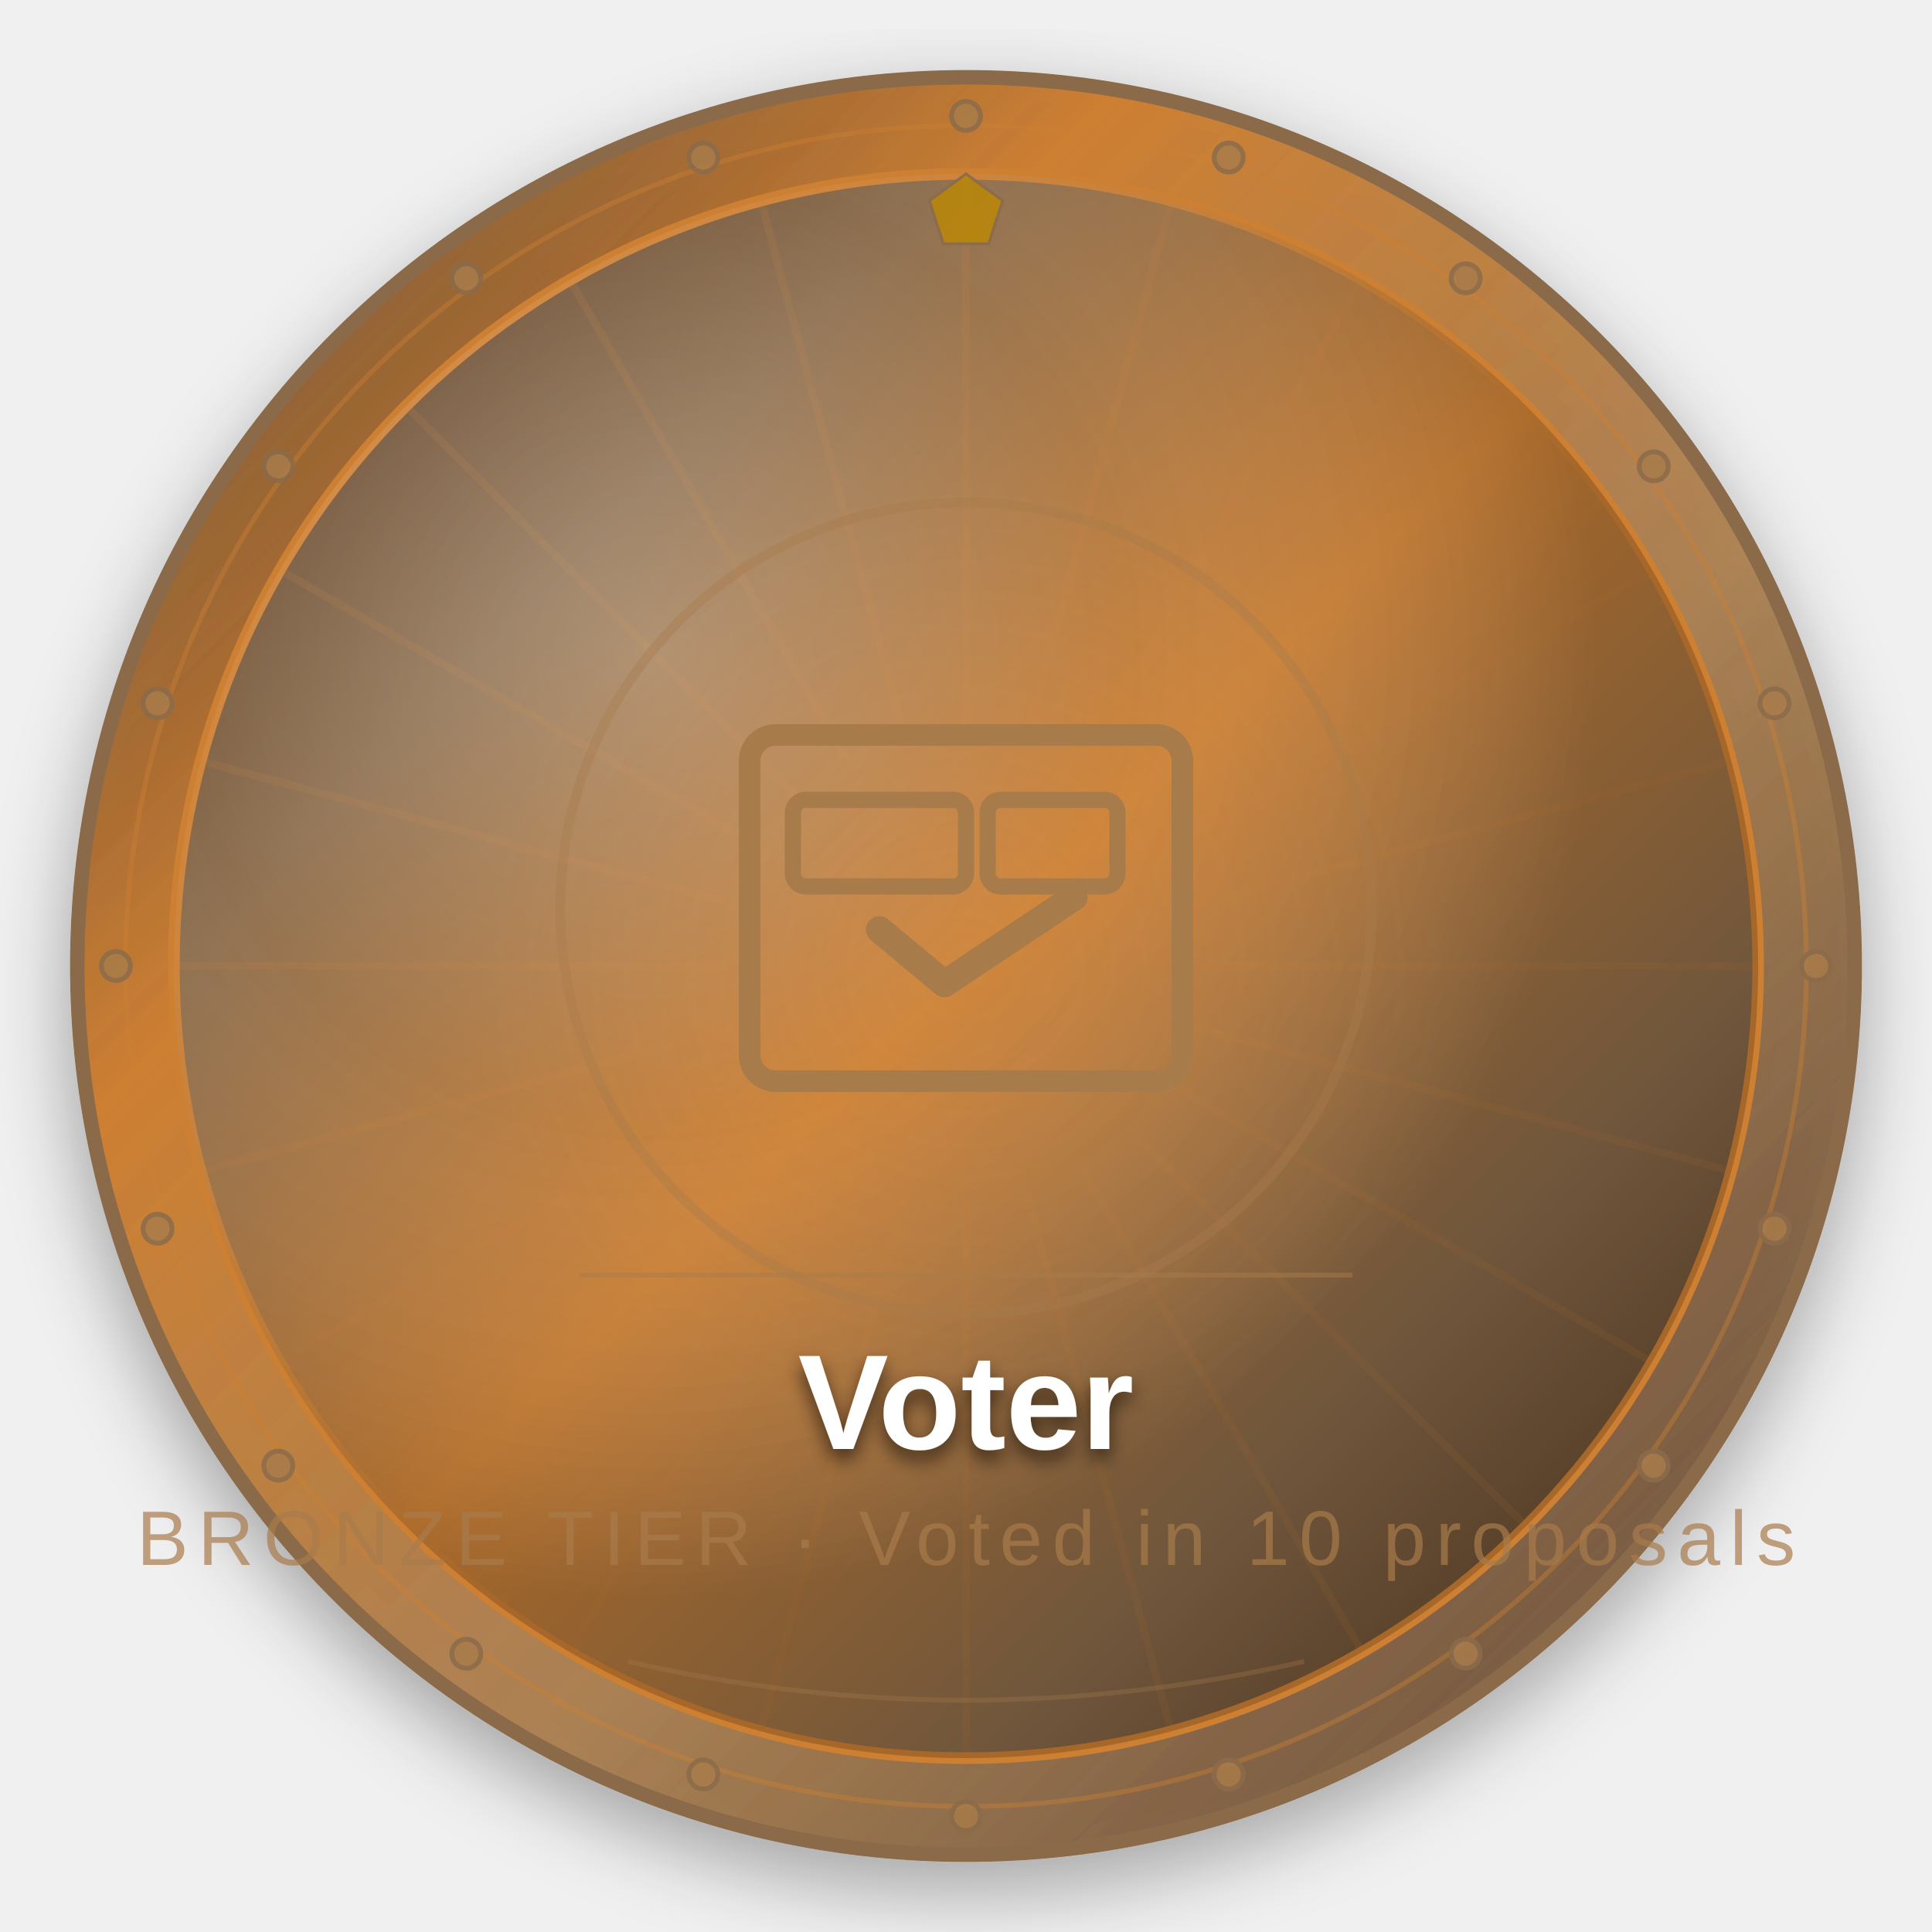
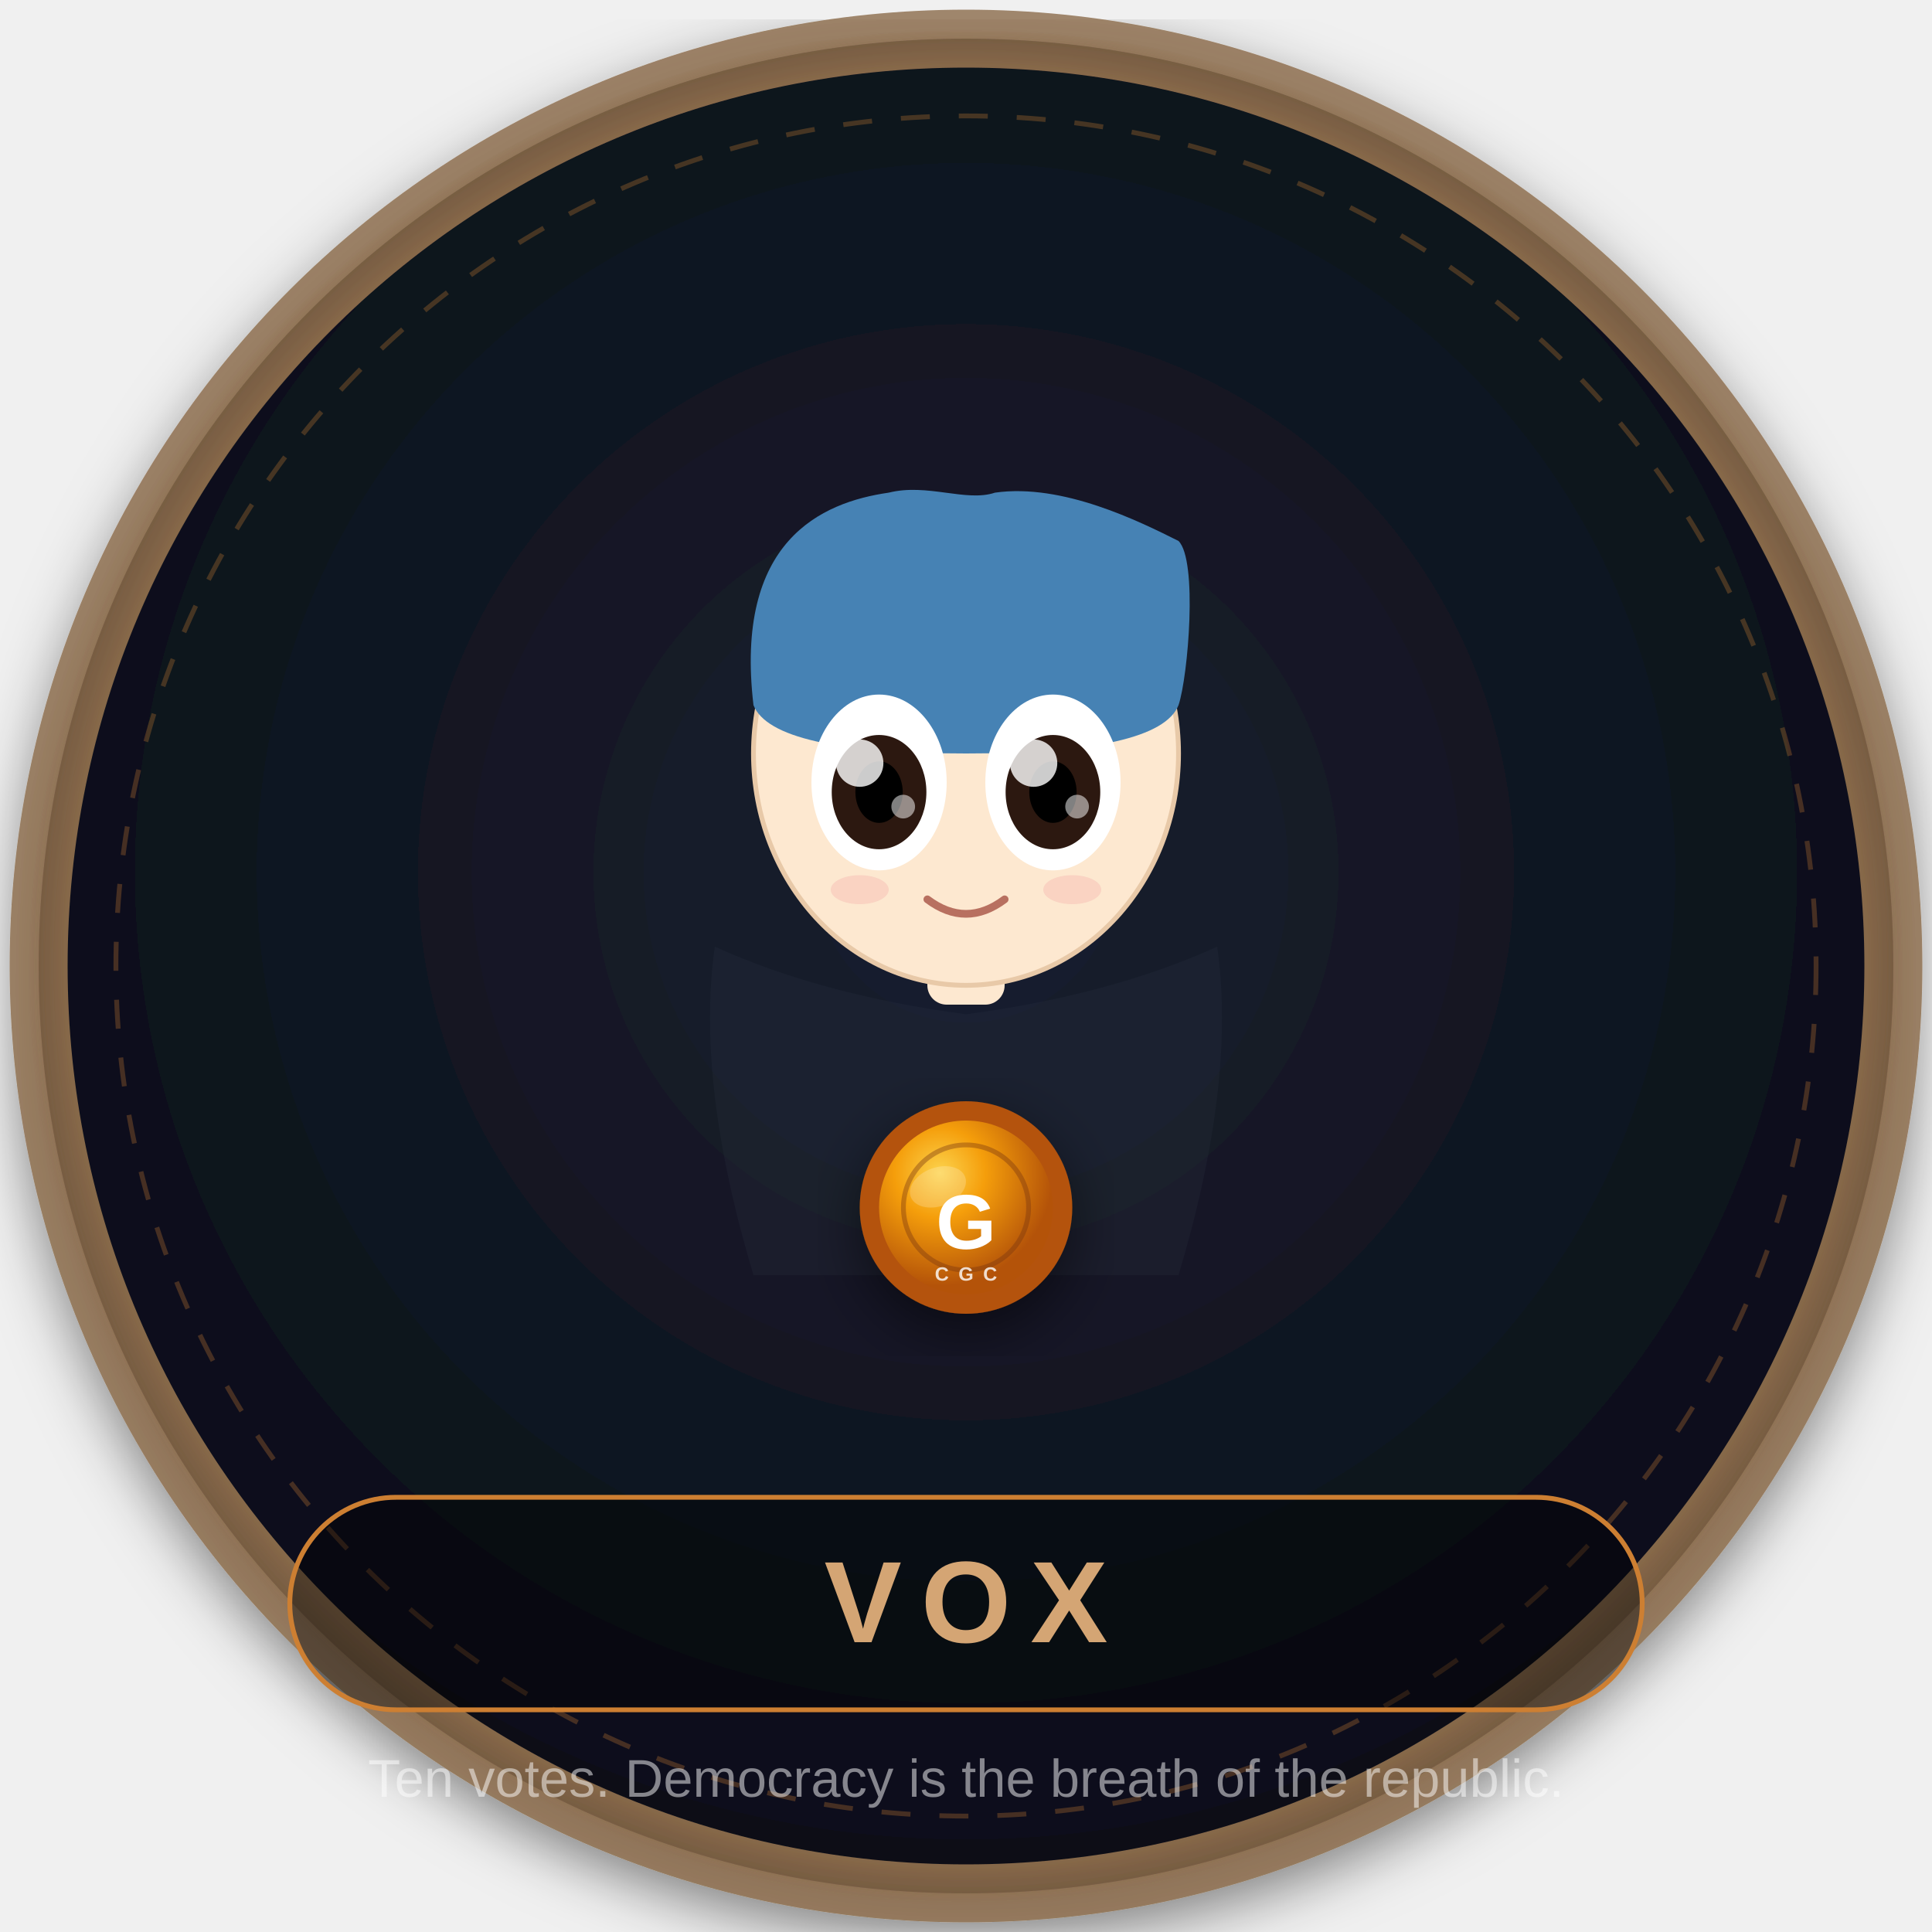
<svg xmlns="http://www.w3.org/2000/svg" viewBox="0 0 200 200" width="200" height="200">
  <defs>
-     <linearGradient id="b14" x1="0%" y1="0%" x2="100%" y2="100%">
-       <stop offset="0%" stop-color="#4A2F1A" />
-       <stop offset="25%" stop-color="#8B6B4A" />
-       <stop offset="50%" stop-color="#CD7F32" />
-       <stop offset="75%" stop-color="#8B6B4A" />
-       <stop offset="100%" stop-color="#4A2F1A" />
-     </linearGradient>
-     <linearGradient id="r14" x1="0%" y1="0%" x2="100%" y2="100%">
-       <stop offset="0%" stop-color="#4A2F1A" stop-opacity="0.8" />
-       <stop offset="30%" stop-color="#CD7F32" stop-opacity="1" />
-       <stop offset="60%" stop-color="#A87B4A" stop-opacity="0.9" />
-       <stop offset="100%" stop-color="#4A2F1A" stop-opacity="0.8" />
-     </linearGradient>
-     <radialGradient id="s14" cx="30%" cy="30%" r="60%">
-       <stop offset="0%" stop-color="#fff" stop-opacity="0.24" />
-       <stop offset="50%" stop-color="#fff" stop-opacity="0.05" />
-       <stop offset="100%" stop-color="#000" stop-opacity="0.19" />
+     <radialGradient id="ring14" cx="50%" cy="50%" r="50%">
+       <stop offset="85%" stop-color="#CD7F32" />
+       <stop offset="95%" stop-color="#8B6B4A" />
+       <stop offset="100%" stop-color="#8B6B4A" stop-opacity="0.8" />
    </radialGradient>
-     <radialGradient id="c14" cx="50%" cy="50%" r="50%">
-       <stop offset="0%" stop-color="#CD7F32" stop-opacity="0.12" />
-       <stop offset="100%" stop-color="#CD7F32" stop-opacity="0" />
+     <radialGradient id="bg14" cx="50%" cy="45%" r="55%">
+       <stop offset="0%" stop-color="#1A2030" />
+       <stop offset="100%" stop-color="#0A0E18" />
    </radialGradient>
-     <filter id="sh14" x="-30%" y="-30%" width="160%" height="160%">
-       <feDropShadow dx="0" dy="3" stdDeviation="4" flood-color="#000" flood-opacity="0.35" />
+     <filter id="sh" x="-20%" y="-20%" width="140%" height="140%">
+       <feDropShadow dx="0" dy="2" stdDeviation="3" flood-color="#000" flood-opacity="0.5" />
+     </filter>
+     <filter id="glow">
+       <feGaussianBlur stdDeviation="3" result="blur" />
+       <feMerge>
+         <feMergeNode in="blur" />
+         <feMergeNode in="SourceGraphic" />
+       </feMerge>
    </filter>
  </defs>
-   <circle cx="100" cy="100" r="92" fill="url(#r14)" stroke="#8B6B4A" stroke-width="1.5" filter="url(#sh14)" />
-   <circle cx="100" cy="100" r="87" fill="none" stroke="#CD7F32" stroke-width="0.5" opacity="0.4" />
-   <circle cx="100" cy="100" r="82" fill="url(#b14)" stroke="#CD7F32" stroke-width="1.2" />
-   <line x1="124.6" y1="100" x2="182" y2="100" stroke="#CD7F32" stroke-width="0.8" opacity="0.14" stroke-linecap="round" />
-   <line x1="123.762" y1="106.367" x2="179.206" y2="121.223" stroke="#CD7F32" stroke-width="0.8" opacity="0.14" stroke-linecap="round" />
-   <line x1="121.304" y1="112.3" x2="171.014" y2="141" stroke="#CD7F32" stroke-width="0.8" opacity="0.14" stroke-linecap="round" />
-   <line x1="117.395" y1="117.395" x2="157.983" y2="157.983" stroke="#CD7F32" stroke-width="0.8" opacity="0.14" stroke-linecap="round" />
-   <line x1="112.3" y1="121.304" x2="141" y2="171.014" stroke="#CD7F32" stroke-width="0.8" opacity="0.14" stroke-linecap="round" />
-   <line x1="106.367" y1="123.762" x2="121.223" y2="179.206" stroke="#CD7F32" stroke-width="0.8" opacity="0.14" stroke-linecap="round" />
-   <line x1="100" y1="124.6" x2="100" y2="182" stroke="#CD7F32" stroke-width="0.8" opacity="0.14" stroke-linecap="round" />
-   <line x1="93.633" y1="123.762" x2="78.777" y2="179.206" stroke="#CD7F32" stroke-width="0.8" opacity="0.14" stroke-linecap="round" />
-   <line x1="87.7" y1="121.304" x2="59" y2="171.014" stroke="#CD7F32" stroke-width="0.8" opacity="0.14" stroke-linecap="round" />
-   <line x1="82.605" y1="117.395" x2="42.017" y2="157.983" stroke="#CD7F32" stroke-width="0.8" opacity="0.14" stroke-linecap="round" />
-   <line x1="78.696" y1="112.3" x2="28.986" y2="141" stroke="#CD7F32" stroke-width="0.8" opacity="0.14" stroke-linecap="round" />
-   <line x1="76.238" y1="106.367" x2="20.794" y2="121.223" stroke="#CD7F32" stroke-width="0.8" opacity="0.14" stroke-linecap="round" />
-   <line x1="75.4" y1="100" x2="18" y2="100" stroke="#CD7F32" stroke-width="0.8" opacity="0.14" stroke-linecap="round" />
-   <line x1="76.238" y1="93.633" x2="20.794" y2="78.777" stroke="#CD7F32" stroke-width="0.8" opacity="0.14" stroke-linecap="round" />
-   <line x1="78.696" y1="87.7" x2="28.986" y2="59" stroke="#CD7F32" stroke-width="0.8" opacity="0.14" stroke-linecap="round" />
-   <line x1="82.605" y1="82.605" x2="42.017" y2="42.017" stroke="#CD7F32" stroke-width="0.8" opacity="0.14" stroke-linecap="round" />
-   <line x1="87.7" y1="78.696" x2="59" y2="28.986" stroke="#CD7F32" stroke-width="0.8" opacity="0.14" stroke-linecap="round" />
-   <line x1="93.633" y1="76.238" x2="78.777" y2="20.794" stroke="#CD7F32" stroke-width="0.8" opacity="0.14" stroke-linecap="round" />
-   <line x1="100" y1="75.4" x2="100" y2="18" stroke="#CD7F32" stroke-width="0.8" opacity="0.14" stroke-linecap="round" />
-   <line x1="106.367" y1="76.238" x2="121.223" y2="20.794" stroke="#CD7F32" stroke-width="0.8" opacity="0.14" stroke-linecap="round" />
-   <line x1="112.3" y1="78.696" x2="141" y2="28.986" stroke="#CD7F32" stroke-width="0.8" opacity="0.14" stroke-linecap="round" />
-   <line x1="117.395" y1="82.605" x2="157.983" y2="42.017" stroke="#CD7F32" stroke-width="0.8" opacity="0.14" stroke-linecap="round" />
-   <line x1="121.304" y1="87.7" x2="171.014" y2="59" stroke="#CD7F32" stroke-width="0.8" opacity="0.14" stroke-linecap="round" />
-   <line x1="123.762" y1="93.633" x2="179.206" y2="78.777" stroke="#CD7F32" stroke-width="0.8" opacity="0.14" stroke-linecap="round" />
-   <circle cx="100" cy="100" r="50" fill="url(#c14)" />
-   <circle cx="100" cy="100" r="82" fill="url(#s14)" />
-   <circle cx="100" cy="12" r="1.5" fill="#A87B4A" stroke="#8B6B4A" stroke-width="0.5" opacity="0.85" />
-   <circle cx="127.193" cy="16.307" r="1.5" fill="#A87B4A" stroke="#8B6B4A" stroke-width="0.5" opacity="0.85" />
-   <circle cx="151.725" cy="28.807" r="1.5" fill="#A87B4A" stroke="#8B6B4A" stroke-width="0.5" opacity="0.85" />
-   <circle cx="171.193" cy="48.275" r="1.5" fill="#A87B4A" stroke="#8B6B4A" stroke-width="0.5" opacity="0.85" />
-   <circle cx="183.693" cy="72.807" r="1.5" fill="#A87B4A" stroke="#8B6B4A" stroke-width="0.5" opacity="0.85" />
-   <circle cx="188" cy="100" r="1.5" fill="#A87B4A" stroke="#8B6B4A" stroke-width="0.5" opacity="0.85" />
-   <circle cx="183.693" cy="127.193" r="1.5" fill="#A87B4A" stroke="#8B6B4A" stroke-width="0.5" opacity="0.85" />
-   <circle cx="171.193" cy="151.725" r="1.5" fill="#A87B4A" stroke="#8B6B4A" stroke-width="0.5" opacity="0.85" />
-   <circle cx="151.725" cy="171.193" r="1.5" fill="#A87B4A" stroke="#8B6B4A" stroke-width="0.5" opacity="0.85" />
-   <circle cx="127.193" cy="183.693" r="1.5" fill="#A87B4A" stroke="#8B6B4A" stroke-width="0.5" opacity="0.85" />
-   <circle cx="100" cy="188" r="1.5" fill="#A87B4A" stroke="#8B6B4A" stroke-width="0.5" opacity="0.85" />
-   <circle cx="72.807" cy="183.693" r="1.5" fill="#A87B4A" stroke="#8B6B4A" stroke-width="0.5" opacity="0.85" />
-   <circle cx="48.275" cy="171.193" r="1.5" fill="#A87B4A" stroke="#8B6B4A" stroke-width="0.5" opacity="0.85" />
-   <circle cx="28.807" cy="151.725" r="1.5" fill="#A87B4A" stroke="#8B6B4A" stroke-width="0.5" opacity="0.85" />
-   <circle cx="16.307" cy="127.193" r="1.5" fill="#A87B4A" stroke="#8B6B4A" stroke-width="0.5" opacity="0.85" />
-   <circle cx="12" cy="100" r="1.5" fill="#A87B4A" stroke="#8B6B4A" stroke-width="0.5" opacity="0.85" />
-   <circle cx="16.307" cy="72.807" r="1.5" fill="#A87B4A" stroke="#8B6B4A" stroke-width="0.5" opacity="0.85" />
-   <circle cx="28.807" cy="48.275" r="1.5" fill="#A87B4A" stroke="#8B6B4A" stroke-width="0.5" opacity="0.85" />
-   <circle cx="48.275" cy="28.807" r="1.5" fill="#A87B4A" stroke="#8B6B4A" stroke-width="0.5" opacity="0.85" />
-   <circle cx="72.807" cy="16.307" r="1.5" fill="#A87B4A" stroke="#8B6B4A" stroke-width="0.5" opacity="0.85" />
-   <polygon points="100,18 103.804,20.764 102.351,25.236 97.649,25.236 96.196,20.764" fill="#B8860B" stroke="#8B6B4A" stroke-width="0.3" opacity="0.9" />
-   <circle cx="100" cy="94" r="42" fill="none" stroke="#A87B4A" stroke-width="1" opacity="0.4" />
-   <g>
-     <g transform="translate(100,94)">
-       <rect x="-22.4" y="-17.92" width="44.8" height="35.84" rx="2.688" fill="none" stroke="#A87B4A" stroke-width="2.24" />
-       <rect x="-17.92" y="-11.2" width="17.92" height="8.96" rx="1.344" fill="none" stroke="#A87B4A" stroke-width="1.68" />
-       <rect x="2.24" y="-11.2" width="13.44" height="8.96" rx="1.344" fill="none" stroke="#A87B4A" stroke-width="1.68" />
-       <polyline points="-8.96,2.24 -2.24,7.84 11.2,-1.12" fill="none" stroke="#A87B4A" stroke-width="2.8" stroke-linecap="round" stroke-linejoin="round" />
-     </g>
+   <circle cx="100" cy="100" r="96" fill="url(#bg14)" stroke="url(#ring14)" stroke-width="6" filter="url(#sh)" />
+   <circle cx="100" cy="100" r="88" fill="none" stroke="#CD7F32" stroke-width="0.5" opacity="0.3" stroke-dasharray="3 3" />
+   <rect x="90" y="55" width="20" height="22" rx="2" fill="none" stroke="#CD7F32" stroke-width="0.5" opacity="0.08" />
+   <line x1="94" y1="62" x2="106" y2="62" stroke="#CD7F32" stroke-width="0.3" opacity="0.08" />
+   <path d="M74,98 Q72,112 78,132 L122,132 Q128,112 126,98 Q115,103 100,105 Q85,103 74,98Z" fill="#2D3748" opacity="0.2" />
+   <rect x="96" y="96" width="8" height="8" rx="2" fill="#FDE8D0" />
+   <ellipse cx="100" cy="78" rx="22" ry="24" fill="#FDE8D0" stroke="#E8C9A8" stroke-width="0.5" />
+   <path d="M78,73 C76,56 85,52 92,51 C96,50 100,52 103,51 C110,50 118,54 122,56 C124,58 123,70 122,73 Q120,78 100,78 Q80,78 78,73Z" fill="#4682B4" />
+   <path d="M92,51 L90,58 L94,56Z" fill="#4682B4" />
+   <path d="M105,51 L110,58 L106,56Z" fill="#4682B4" />
+   <ellipse cx="91" cy="81" rx="7" ry="9.1" fill="#fff" />
+   <ellipse cx="109" cy="81" rx="7" ry="9.1" fill="#fff" />
+   <ellipse cx="91" cy="82" rx="4.9" ry="5.915" fill="#2C1810" />
+   <ellipse cx="109" cy="82" rx="4.9" ry="5.915" fill="#2C1810" />
+   <ellipse cx="91" cy="82" rx="2.45" ry="3.185" fill="#000" />
+   <ellipse cx="109" cy="82" rx="2.45" ry="3.185" fill="#000" />
+   <circle cx="89" cy="79" r="2.45" fill="#fff" opacity="0.8" />
+   <circle cx="107" cy="79" r="2.45" fill="#fff" opacity="0.8" />
+   <circle cx="93.5" cy="83.5" r="1.225" fill="#fff" opacity="0.5" />
+   <circle cx="111.5" cy="83.5" r="1.225" fill="#fff" opacity="0.5" />
+   <path d="M84,68.9 Q91,66.9 98,68.9" fill="none" stroke="#4682B4" stroke-width="1.2" stroke-linecap="round" />
+   <path d="M102,68.9 Q109,66.9 116,68.9" fill="none" stroke="#4682B4" stroke-width="1.2" stroke-linecap="round" />
+   <path d="M96,93.1 Q100,96.1 104,93.1" fill="none" stroke="#B87060" stroke-width="0.8" stroke-linecap="round" />
+   <ellipse cx="89" cy="92.1" rx="3" ry="1.5" fill="#F0A0A0" opacity="0.3" />
+   <ellipse cx="111" cy="92.1" rx="3" ry="1.5" fill="#F0A0A0" opacity="0.3" />
+   <g transform="translate(100,125)">
+     <defs>
+       <radialGradient id="cg100_125" cx="35%" cy="30%" r="65%">
+         <stop offset="0%" stop-color="#fcd34d" />
+         <stop offset="40%" stop-color="#f59e0b" />
+         <stop offset="100%" stop-color="#b45309" />
+       </radialGradient>
+     </defs>
+     <circle cx="0" cy="0" r="11" fill="#b45309" filter="url(#sh)" />
+     <circle cx="0" cy="0" r="9" fill="url(#cg100_125)" />
+     <circle cx="0" cy="0" r="6.48" fill="none" stroke="rgba(120,53,15,0.4)" stroke-width="0.5" />
+     <text x="0" y="2" text-anchor="middle" dominant-baseline="middle" font-family="Arial,sans-serif" font-weight="bold" font-size="8" fill="#fff">G</text>
+     <text x="0" y="7" text-anchor="middle" dominant-baseline="middle" font-family="Arial,sans-serif" font-weight="bold" font-size="2" fill="rgba(255,255,255,0.8)" letter-spacing="1">CGC</text>
+     <ellipse cx="-2" cy="-3" rx="3" ry="2" transform="rotate(-20)" fill="rgba(255,255,255,0.2)" />
  </g>
-   <line x1="60" y1="132" x2="140" y2="132" stroke="#A87B4A" stroke-width="0.5" opacity="0.5" />
-   <text x="100" y="150" text-anchor="middle" font-size="14" font-weight="bold" fill="#fff" font-family="Arial,sans-serif" filter="drop-shadow(0 1px 1px rgba(0,0,0,0.6))">Voter</text>
-   <text x="100" y="162" text-anchor="middle" font-size="8" fill="#A87B4A" opacity="0.7" font-family="Arial,sans-serif" letter-spacing="1">BRONZE TIER · Voted in 10 proposals</text>
-   <path d="M65 172 Q100 180 135 172" fill="none" stroke="#A87B4A" stroke-width="0.5" opacity="0.3" />
+   <rect x="30" y="155" width="140" height="22" rx="11" fill="rgba(0,0,0,0.4)" stroke="#CD7F32" stroke-width="0.5" />
+   <text x="100" y="170" text-anchor="middle" font-size="12" font-weight="bold" fill="#D4A574" font-family="Arial,sans-serif" letter-spacing="2">VOX</text>
+   <text x="100" y="186" text-anchor="middle" font-size="5.5" fill="rgba(255,255,255,0.5)" font-family="Arial,sans-serif">Ten votes. Democracy is the breath of the republic.</text>
</svg>
